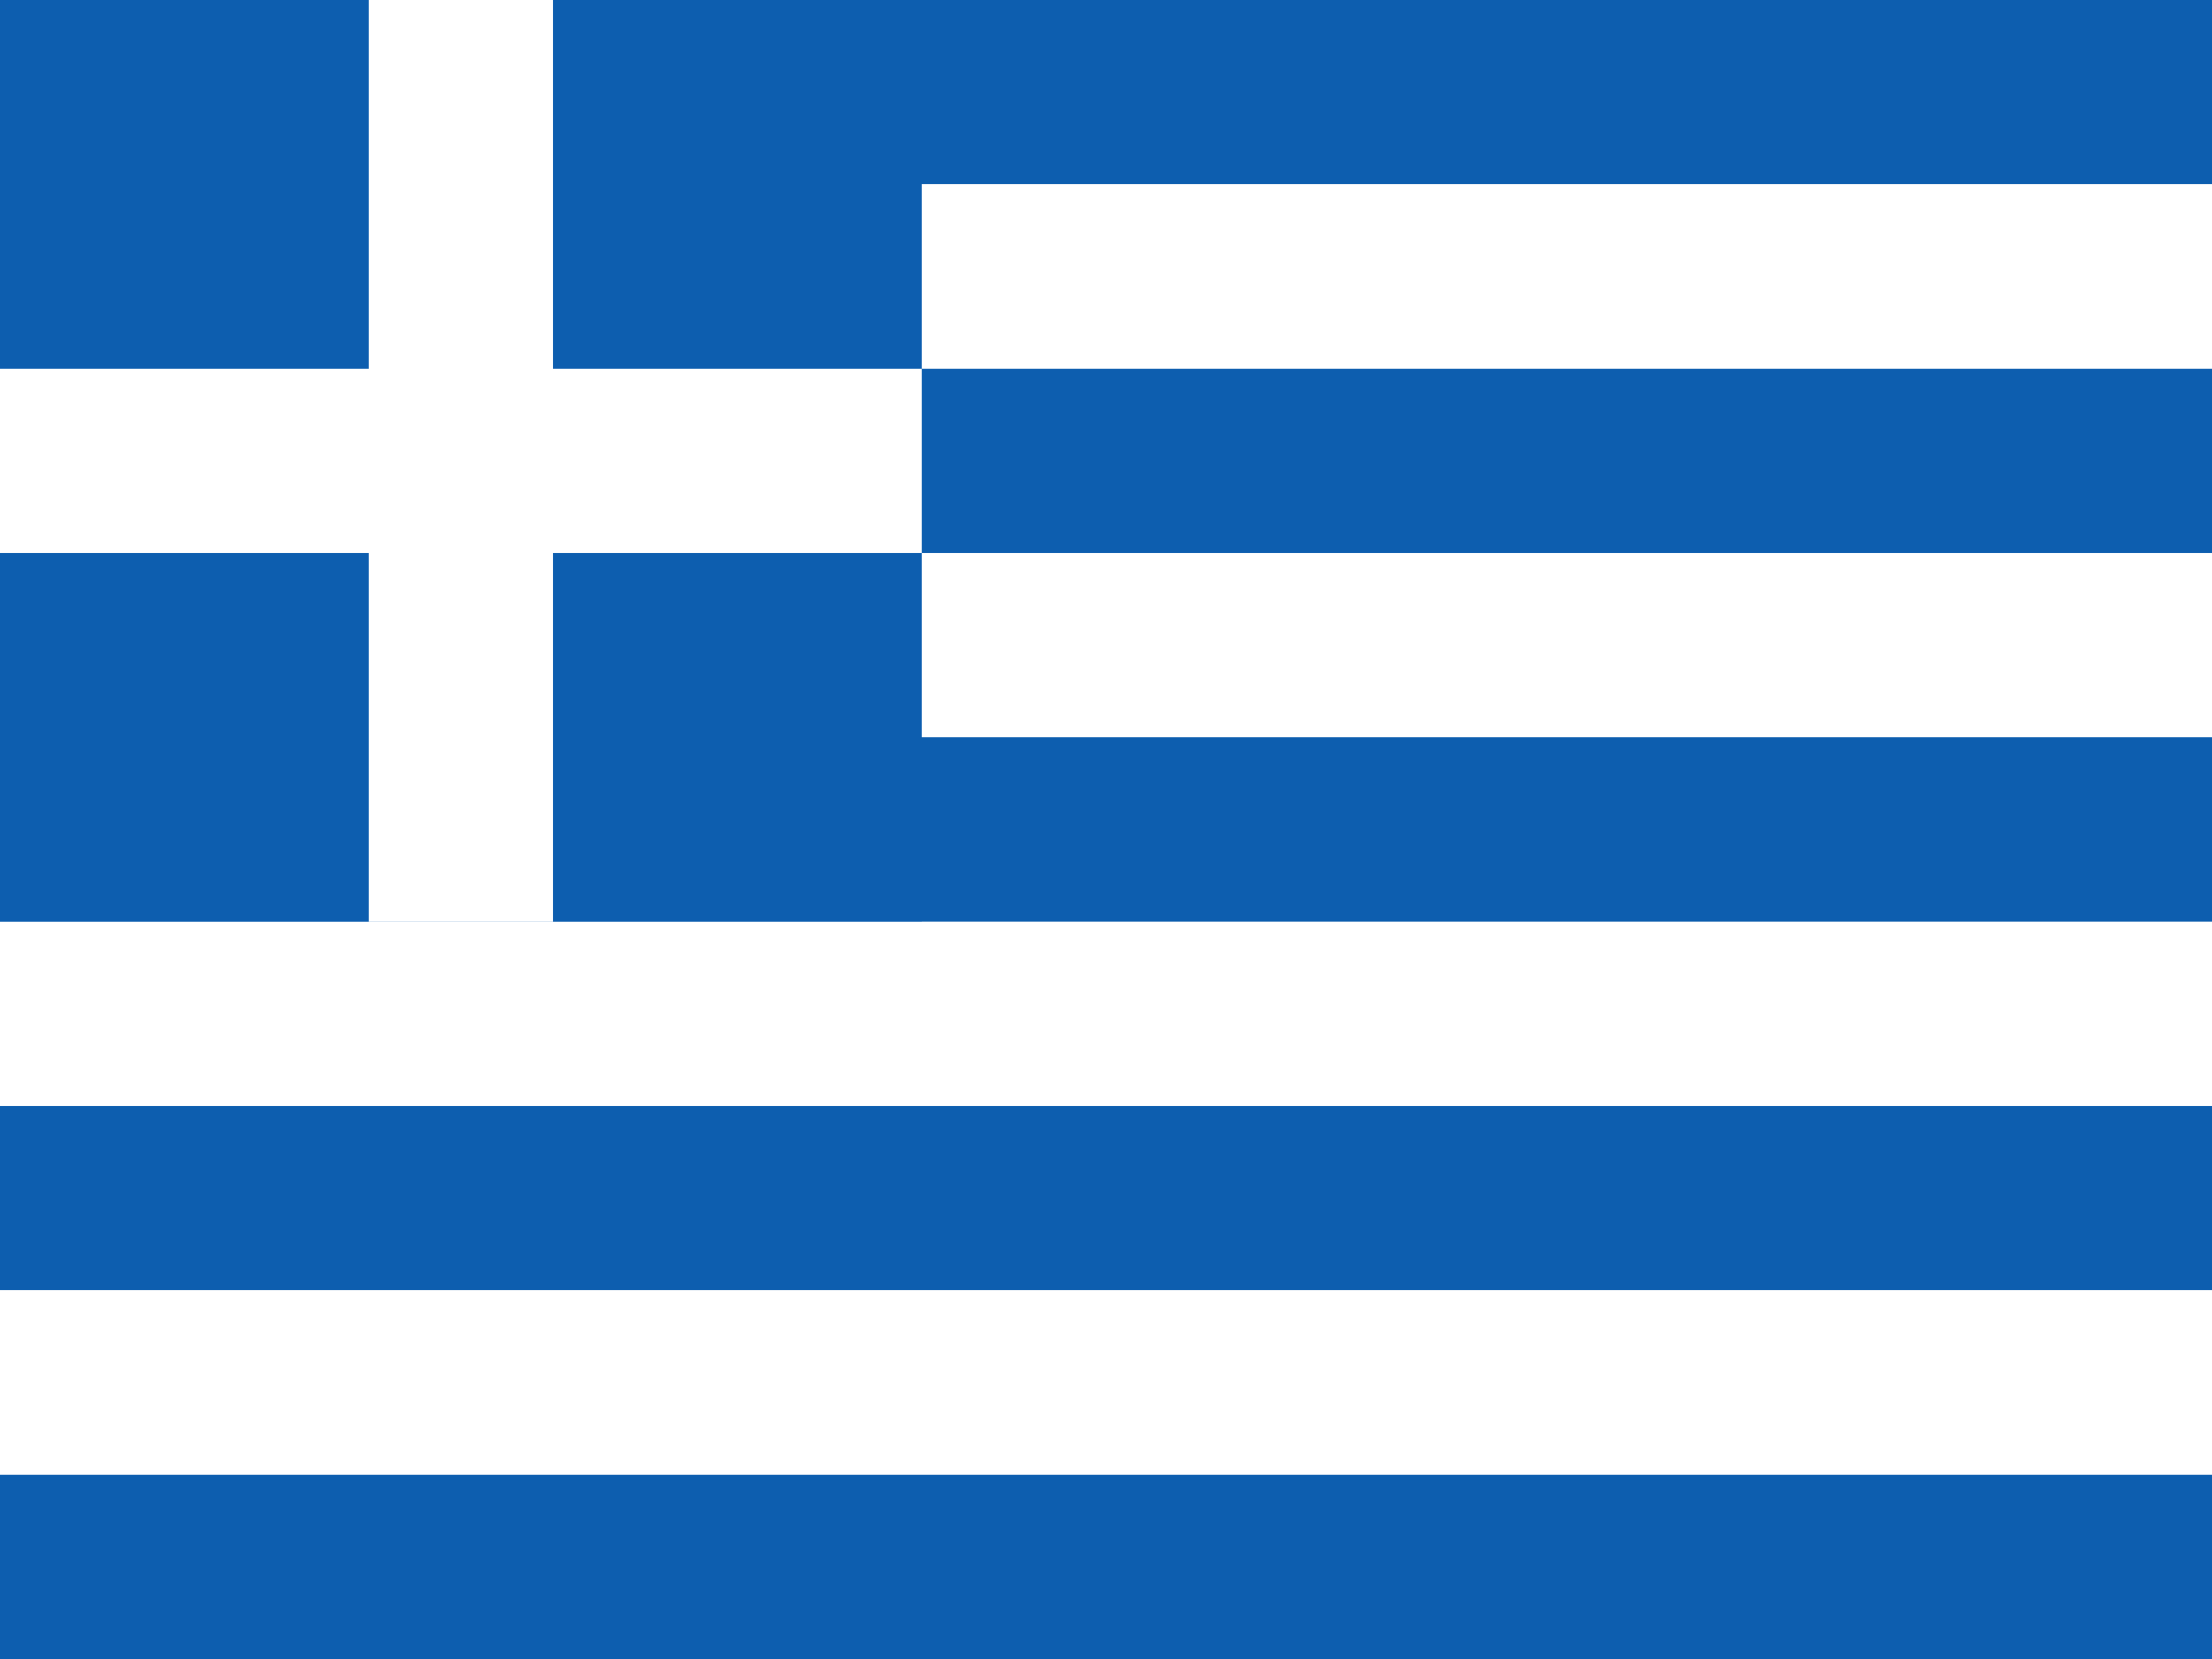
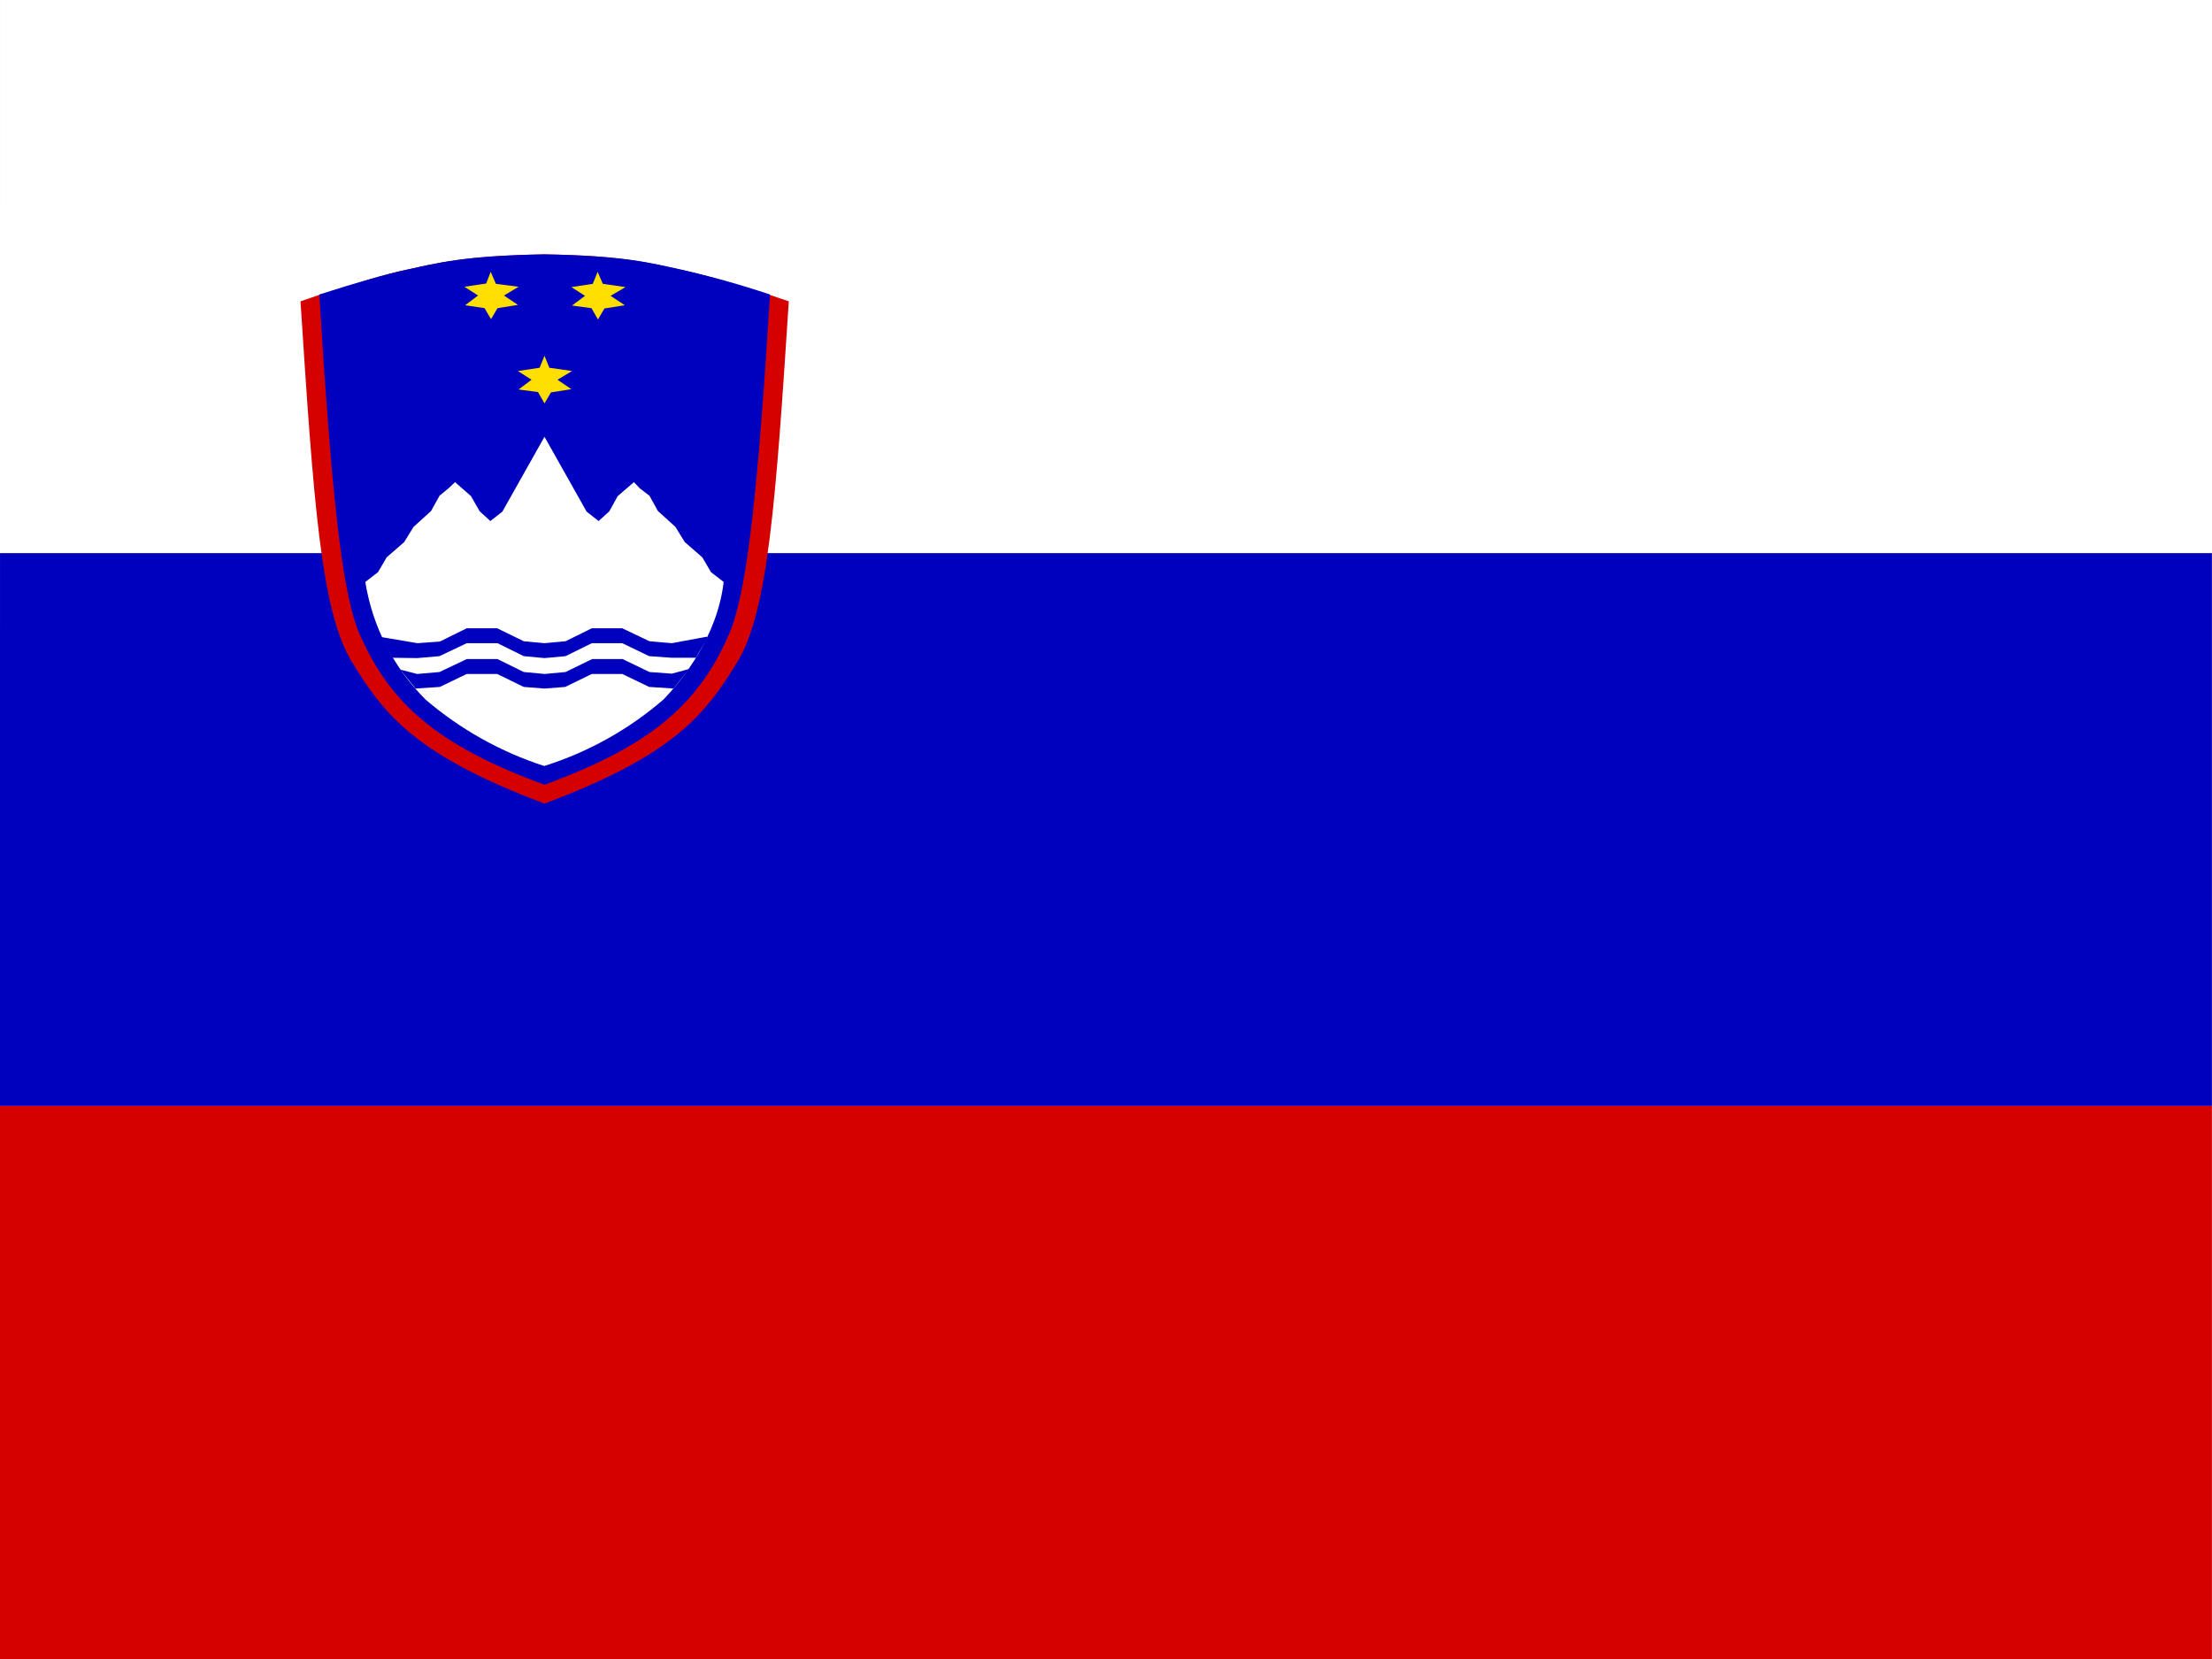
<svg xmlns="http://www.w3.org/2000/svg" id="f05_1" viewBox="0 0 640 480">
-   <path fill="#0d5eaf" fill-rule="evenodd" d="M0 0h640v53.3H0z" />
-   <path fill="#fff" fill-rule="evenodd" d="M0 53.3h640v53.4H0z" />
-   <path fill="#0d5eaf" fill-rule="evenodd" d="M0 106.7h640V160H0z" />
-   <path fill="#fff" fill-rule="evenodd" d="M0 160h640v53.3H0z" />
-   <path fill="#0d5eaf" d="M0 0h266.7v266.7H0z" />
-   <path fill="#0d5eaf" fill-rule="evenodd" d="M0 213.3h640v53.4H0z" />
-   <path fill="#fff" fill-rule="evenodd" d="M0 266.7h640V320H0z" />
-   <path fill="#0d5eaf" fill-rule="evenodd" d="M0 320h640v53.3H0z" />
-   <path fill="#fff" fill-rule="evenodd" d="M0 373.3h640v53.4H0z" />
-   <g fill="#fff" fill-rule="evenodd" stroke-width="1.3">
-     <path d="M106.7 0H160v266.7h-53.3z" />
-     <path d="M0 106.7h266.7V160H0z" />
+   <defs>
+     <clipPath id="f05_2">
+       <path fill-opacity=".7" d="M-15 0h682.6v512H-15.1z" />
+     </clipPath>
+   </defs>
+   <g fill-rule="evenodd" stroke-width="1pt" clip-path="url(#f05_2)" transform="translate(14.1)scale(.9375)">
+     <path fill="#fff" d="M-62 0H962v512H-62z" />
+     <path fill="#d50000" d="M-62 341.3H962V512H-62z" />
+     <path fill="#0000bf" d="M-62 170.7H962v170.6H-62z" />
+     <path fill="#d50000" d="M228.4 93c-4 61.6-6.4 95.4-15.7 111-10.2 16.8-20 29.1-59.7 44-39.6-14.9-49.4-27.2-59.6-44-9.4-15.6-11.7-49.4-15.7-111l5.8-2c11.8-3.6 20.6-6.5 27.1-7.8 9.3-2 17.3-4.2 42.3-4.7 25 .4 33 2.8 42.3 4.8q9.7 2.1 27.3 7.7z" />
+     <path fill="#0000bf" d="M222.6 91c-3.8 61.5-7 89.7-12 103.2-9.6 23.2-24.8 35.9-57.6 48-32.8-12.1-48-24.8-57.7-48-5-13.6-8-41.7-11.8-103.3q17.4-5.6 27.1-7.7c9.3-2 17.3-4.3 42.3-4.7 25 .4 33 2.7 42.3 4.7a284 284 0 0 1 27.4 7.7z" />
+     <path fill="#ffdf00" d="m153 109.8 1.5 3.7 7 1-4.5 2.7 4.3 2.9-6.3 1-2 3.4-2-3.5-6-.8 4-3-4.2-2.7 6.7-1z" />
+     <path fill="#fff" d="m208.3 179.6-3.9-3-2.7-4.6-5.4-4.7-2.9-4.7-5.4-4.9-2.6-4.7-3-2.3-1.8-1.9-5 4.3-2.6 4.7-3.3 3-3.7-2.9-2.7-4.8-10.3-18.3-10.3 18.3-2.7 4.8-3.7 2.9-3.3-3-2.7-4.7-4.9-4.3-1.9 1.8-2.9 2.4-2.6 4.7-5.4 4.9-2.9 4.7-5.4 4.7-2.7 4.6-3.9 3a66 66 0 0 0 18.6 36.3 107 107 0 0 0 36.6 20.5 104 104 0 0 0 36.8-20.5c5.8-6 16.6-19.3 18.6-36.3" />
+     <path fill="#ffdf00" d="m169.4 83.9 1.6 3.7 7 1-4.6 2.7 4.4 2.9-6.3 1-2 3.4-2-3.5-6-.8 4-3-4.2-2.7 6.6-1zm-33 0 1.6 3.7 7 .9-4.5 2.7 4.3 2.9-6.3 1-2 3.4-2-3.4-6-.9 4-3-4.2-2.7 6.7-1z" />
+     <path fill="#0000bf" d="M199.7 203h-7.4l-7-.5-8.3-4h-9.4l-8.1 4-6.5.6-6.4-.6-8.1-4H129l-8.4 4-6.9.6-7.6-.1-3.6-6.2.1-.2 11.2 1.9 6.9-.5 8.3-4.1h9.4l8.2 4 6.4.6 6.5-.6 8.1-4h9.4l8.4 4 6.9.6 10.8-2 .2.4zm-86.4 9.5 7.4-.5 8.3-4h9.4l8.2 4 6.4.5 6.4-.5 8.2-4h9.4l8.3 4 7.5.5 4.8-6h-.1l-5.2 1.4-6.9-.5-8.3-4h-9.4l-8.2 4-6.4.6-6.5-.6-8.1-4H129l-8.4 4-6.9.6-5-1.3v.2l4.5 5.6z" />
  </g>
-   <path fill="#0d5eaf" d="M0 426.7h640V480H0z" />
</svg>
